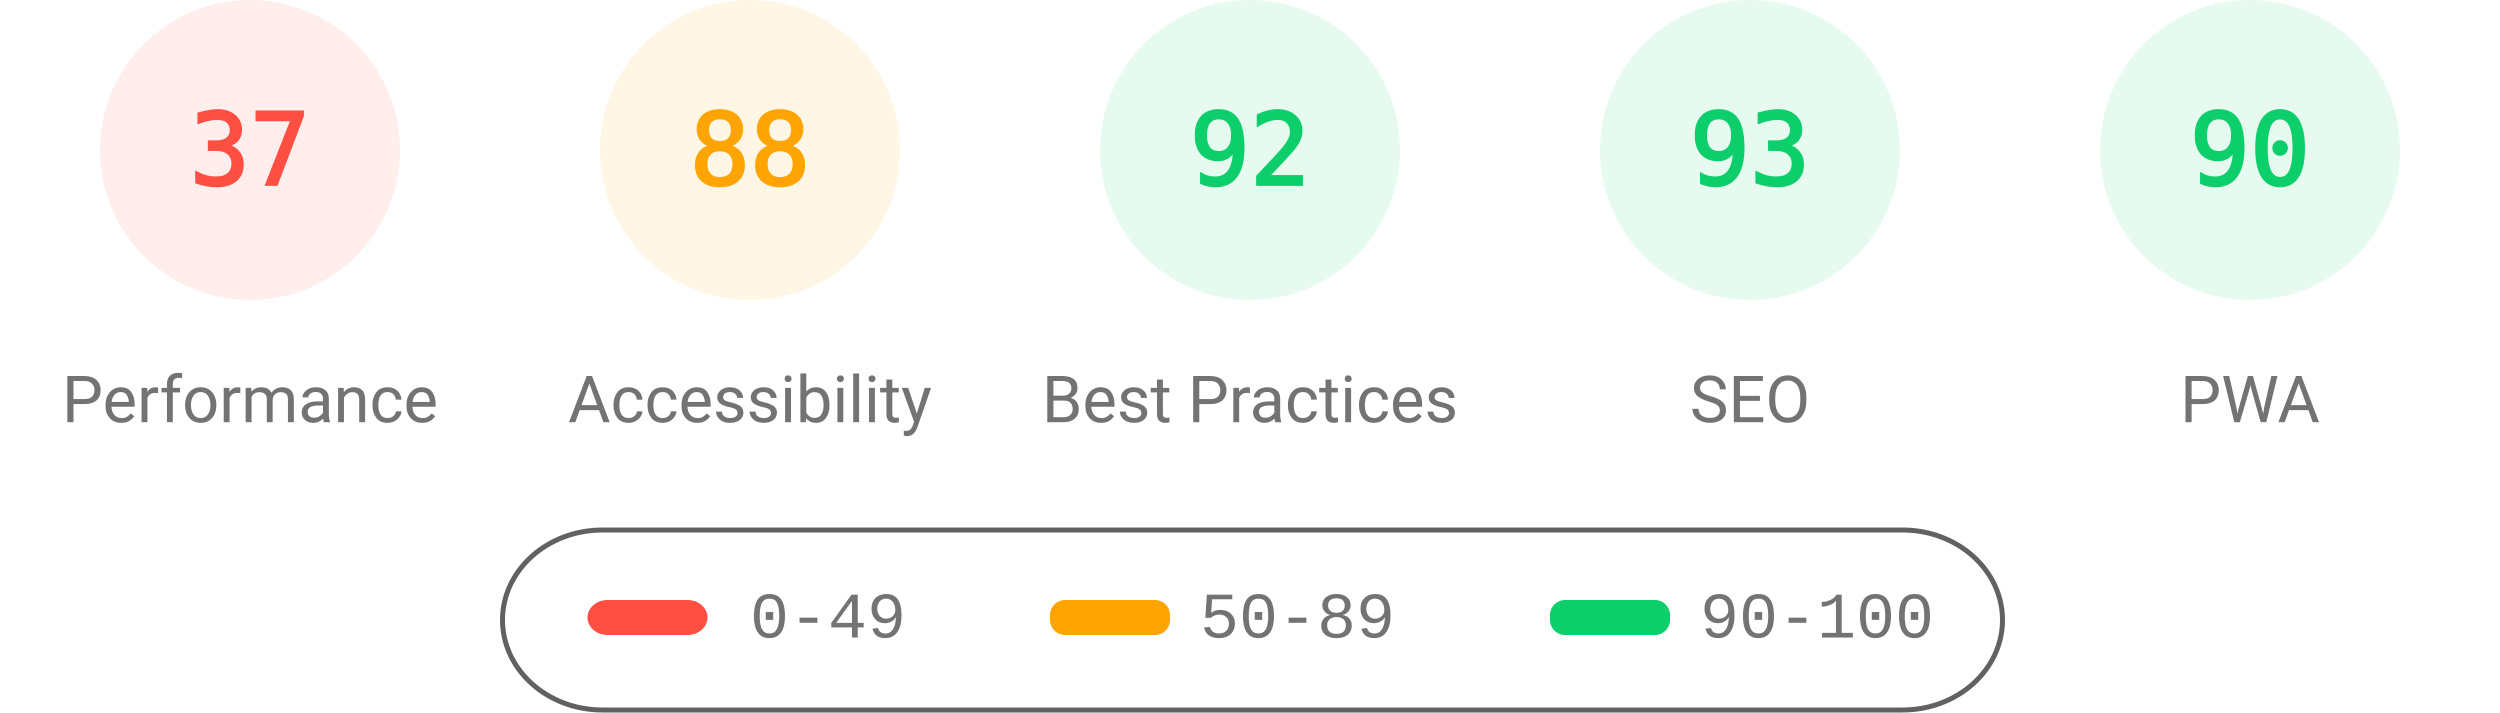
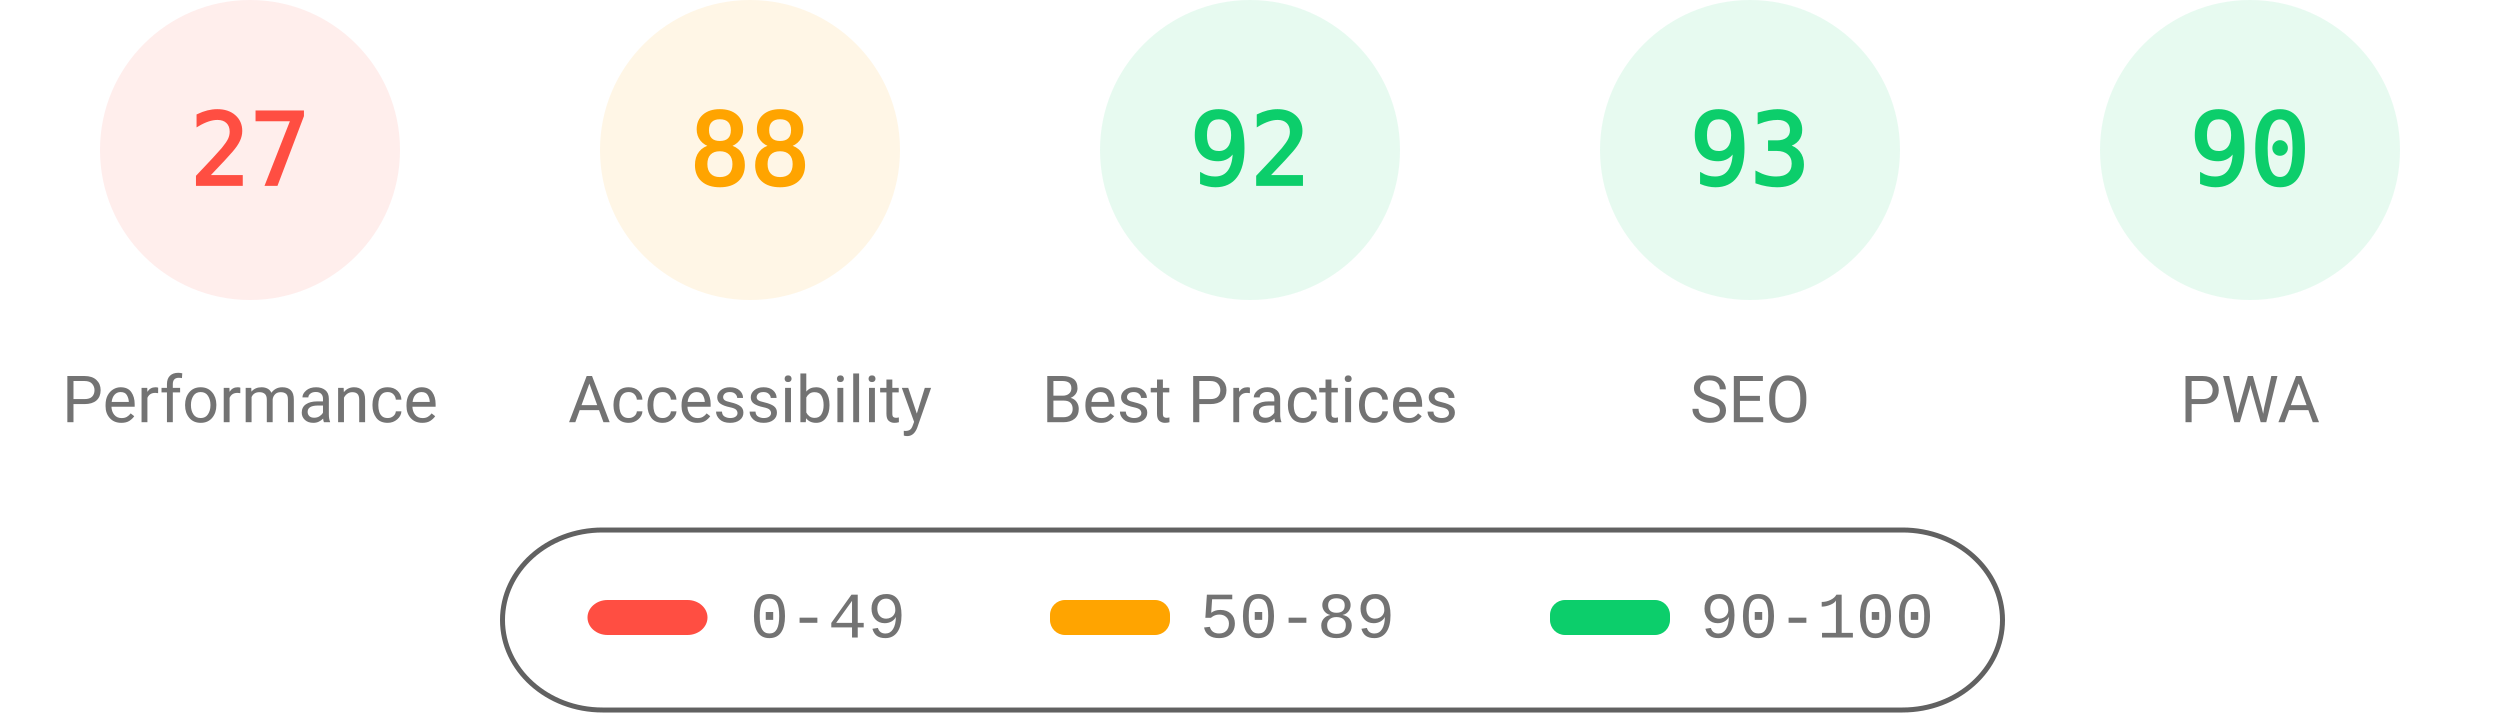
<svg xmlns="http://www.w3.org/2000/svg" fill="none" width="1000" height="285">
  <style>.gauge-base{opacity:.1}.gauge-arc{fill:none;animation-delay:250ms;stroke-linecap:round;transform:rotate(-90deg);transform-origin:100px 60px;animation:load-gauge 1s ease forwards}.guage-text{font-size:40px;font-family:monospace;text-align:center}.guage-red{color:#ff4e42;fill:#ff4e42;stroke:#ff4e42}.guage-orange{color:#ffa400;fill:#ffa400;stroke:#ffa400}.guage-green{color:#0cce6b;fill:#0cce6b;stroke:#0cce6b}.guage-undefined{color:#5c5c5c;fill:#5c5c5c;stroke:#5c5c5c}.guage-title{color:#737373;fill:#737373;stroke:none;font-size:26px;line-height:26px;font-family:Roboto,Halvetica,Arial,sans-serif}@keyframes load-gauge{from{stroke-dasharray:0 352.858}}</style>
  <svg class="guage-div guage-perf guage-red" viewBox="0 0 200 200" width="200" height="200">
    <circle class="gauge-base" r="56" cx="100" cy="60" stroke-width="8" />
-     <circle class="gauge-arc guage-arc-1" r="56" cx="100" cy="60" stroke-width="8" style="stroke-dasharray:130.187,351.858" />
-     <text class="guage-text" x="100" y="60" alignment-baseline="central" dominant-baseline="central" text-anchor="middle">37</text>
+     <circle class="gauge-arc guage-arc-1" r="56" cx="100" cy="60" stroke-width="8" style="stroke-dasharray:95.002,351.858" />
+     <text class="guage-text" x="100" y="60" alignment-baseline="central" dominant-baseline="central" text-anchor="middle">27</text>
    <text class="guage-title" x="100" y="160" alignment-baseline="central" dominant-baseline="central" text-anchor="middle">Performance</text>
  </svg>
  <svg class="guage-div guage-acc guage-orange" viewBox="0 0 200 200" width="200" height="200" x="200">
    <circle class="gauge-base" r="56" cx="100" cy="60" stroke-width="8" />
    <circle class="gauge-arc guage-arc-2" r="56" cx="100" cy="60" stroke-width="8" style="stroke-dasharray:309.635,351.858" />
    <text class="guage-text" x="100" y="60" alignment-baseline="central" dominant-baseline="central" text-anchor="middle">88</text>
    <text class="guage-title" x="100" y="160" alignment-baseline="central" dominant-baseline="central" text-anchor="middle">Accessibility</text>
  </svg>
  <svg class="guage-div guage-best guage-green" viewBox="0 0 200 200" width="200" height="200" x="400">
    <circle class="gauge-base" r="56" cx="100" cy="60" stroke-width="8" />
    <circle class="gauge-arc guage-arc-3" r="56" cx="100" cy="60" stroke-width="8" style="stroke-dasharray:323.709,351.858" />
    <text class="guage-text" x="100" y="60" alignment-baseline="central" dominant-baseline="central" text-anchor="middle">92</text>
    <text class="guage-title" x="100" y="160" alignment-baseline="central" dominant-baseline="central" text-anchor="middle">Best Practices</text>
  </svg>
  <svg class="guage-div guage-seo guage-green" viewBox="0 0 200 200" width="200" height="200" x="600">
    <circle class="gauge-base" r="56" cx="100" cy="60" stroke-width="8" />
    <circle class="gauge-arc guage-arc-4" r="56" cx="100" cy="60" stroke-width="8" style="stroke-dasharray:327.228,351.858" />
    <text class="guage-text" x="100" y="60" alignment-baseline="central" dominant-baseline="central" text-anchor="middle">93</text>
    <text class="guage-title" x="100" y="160" alignment-baseline="central" dominant-baseline="central" text-anchor="middle">SEO</text>
  </svg>
  <svg class="guage-div guage-pwa guage-green" viewBox="0 0 200 200" width="200" height="200" x="800">
    <circle class="gauge-base" r="56" cx="100" cy="60" stroke-width="8" />
    <circle class="gauge-arc guage-arc-4" r="56" cx="100" cy="60" stroke-width="8" style="stroke-dasharray:316.672,351.858" />
    <text class="guage-text" x="100" y="60" alignment-baseline="central" dominant-baseline="central" text-anchor="middle">90</text>
    <text class="guage-title" x="100" y="160" alignment-baseline="central" dominant-baseline="central" text-anchor="middle">PWA</text>
  </svg>
  <svg width="604" height="76" x="200" y="210">
    <path fill="none" id="canvas_background" d="M-1-1h604v80H-1z" />
    <rect fill-opacity="0" stroke="#616161" stroke-width="2" rx="40" id="svg_2" height="72" width="600" y="2" x="1" fill="#000" />
    <rect stroke="#000" rx="8" id="svg_3" height="14" width="48" y="30" x="35" stroke-opacity="null" stroke-width="0" fill="#ff4e42" />
    <rect stroke="#000" rx="6" id="svg_4" height="14" width="48" y="30" x="220" stroke-opacity="null" stroke-width="0" fill="#ffa400" />
    <rect stroke="#000" rx="6" id="svg_5" height="14" width="48" y="30" x="420" stroke-opacity="null" stroke-width="0" fill="#0cce6b" />
    <text xml:space="preserve" text-anchor="start" font-family="'Courier New', Courier, monospace" font-size="26" id="svg_6" y="45" x="100" stroke-opacity="null" stroke-width="0" stroke="#000" fill="#737373">0-49</text>
    <text xml:space="preserve" text-anchor="start" font-family="'Courier New', Courier, monospace" font-size="26" id="svg_7" y="45" x="280" stroke-opacity="null" stroke-width="0" stroke="#000" fill="#737373">50-89</text>
    <text xml:space="preserve" text-anchor="start" font-family="'Courier New', Courier, monospace" font-size="26" id="svg_8" y="45" x="480" stroke-opacity="null" stroke-width="0" stroke="#000" fill="#737373">90-100</text>
  </svg>
</svg>
